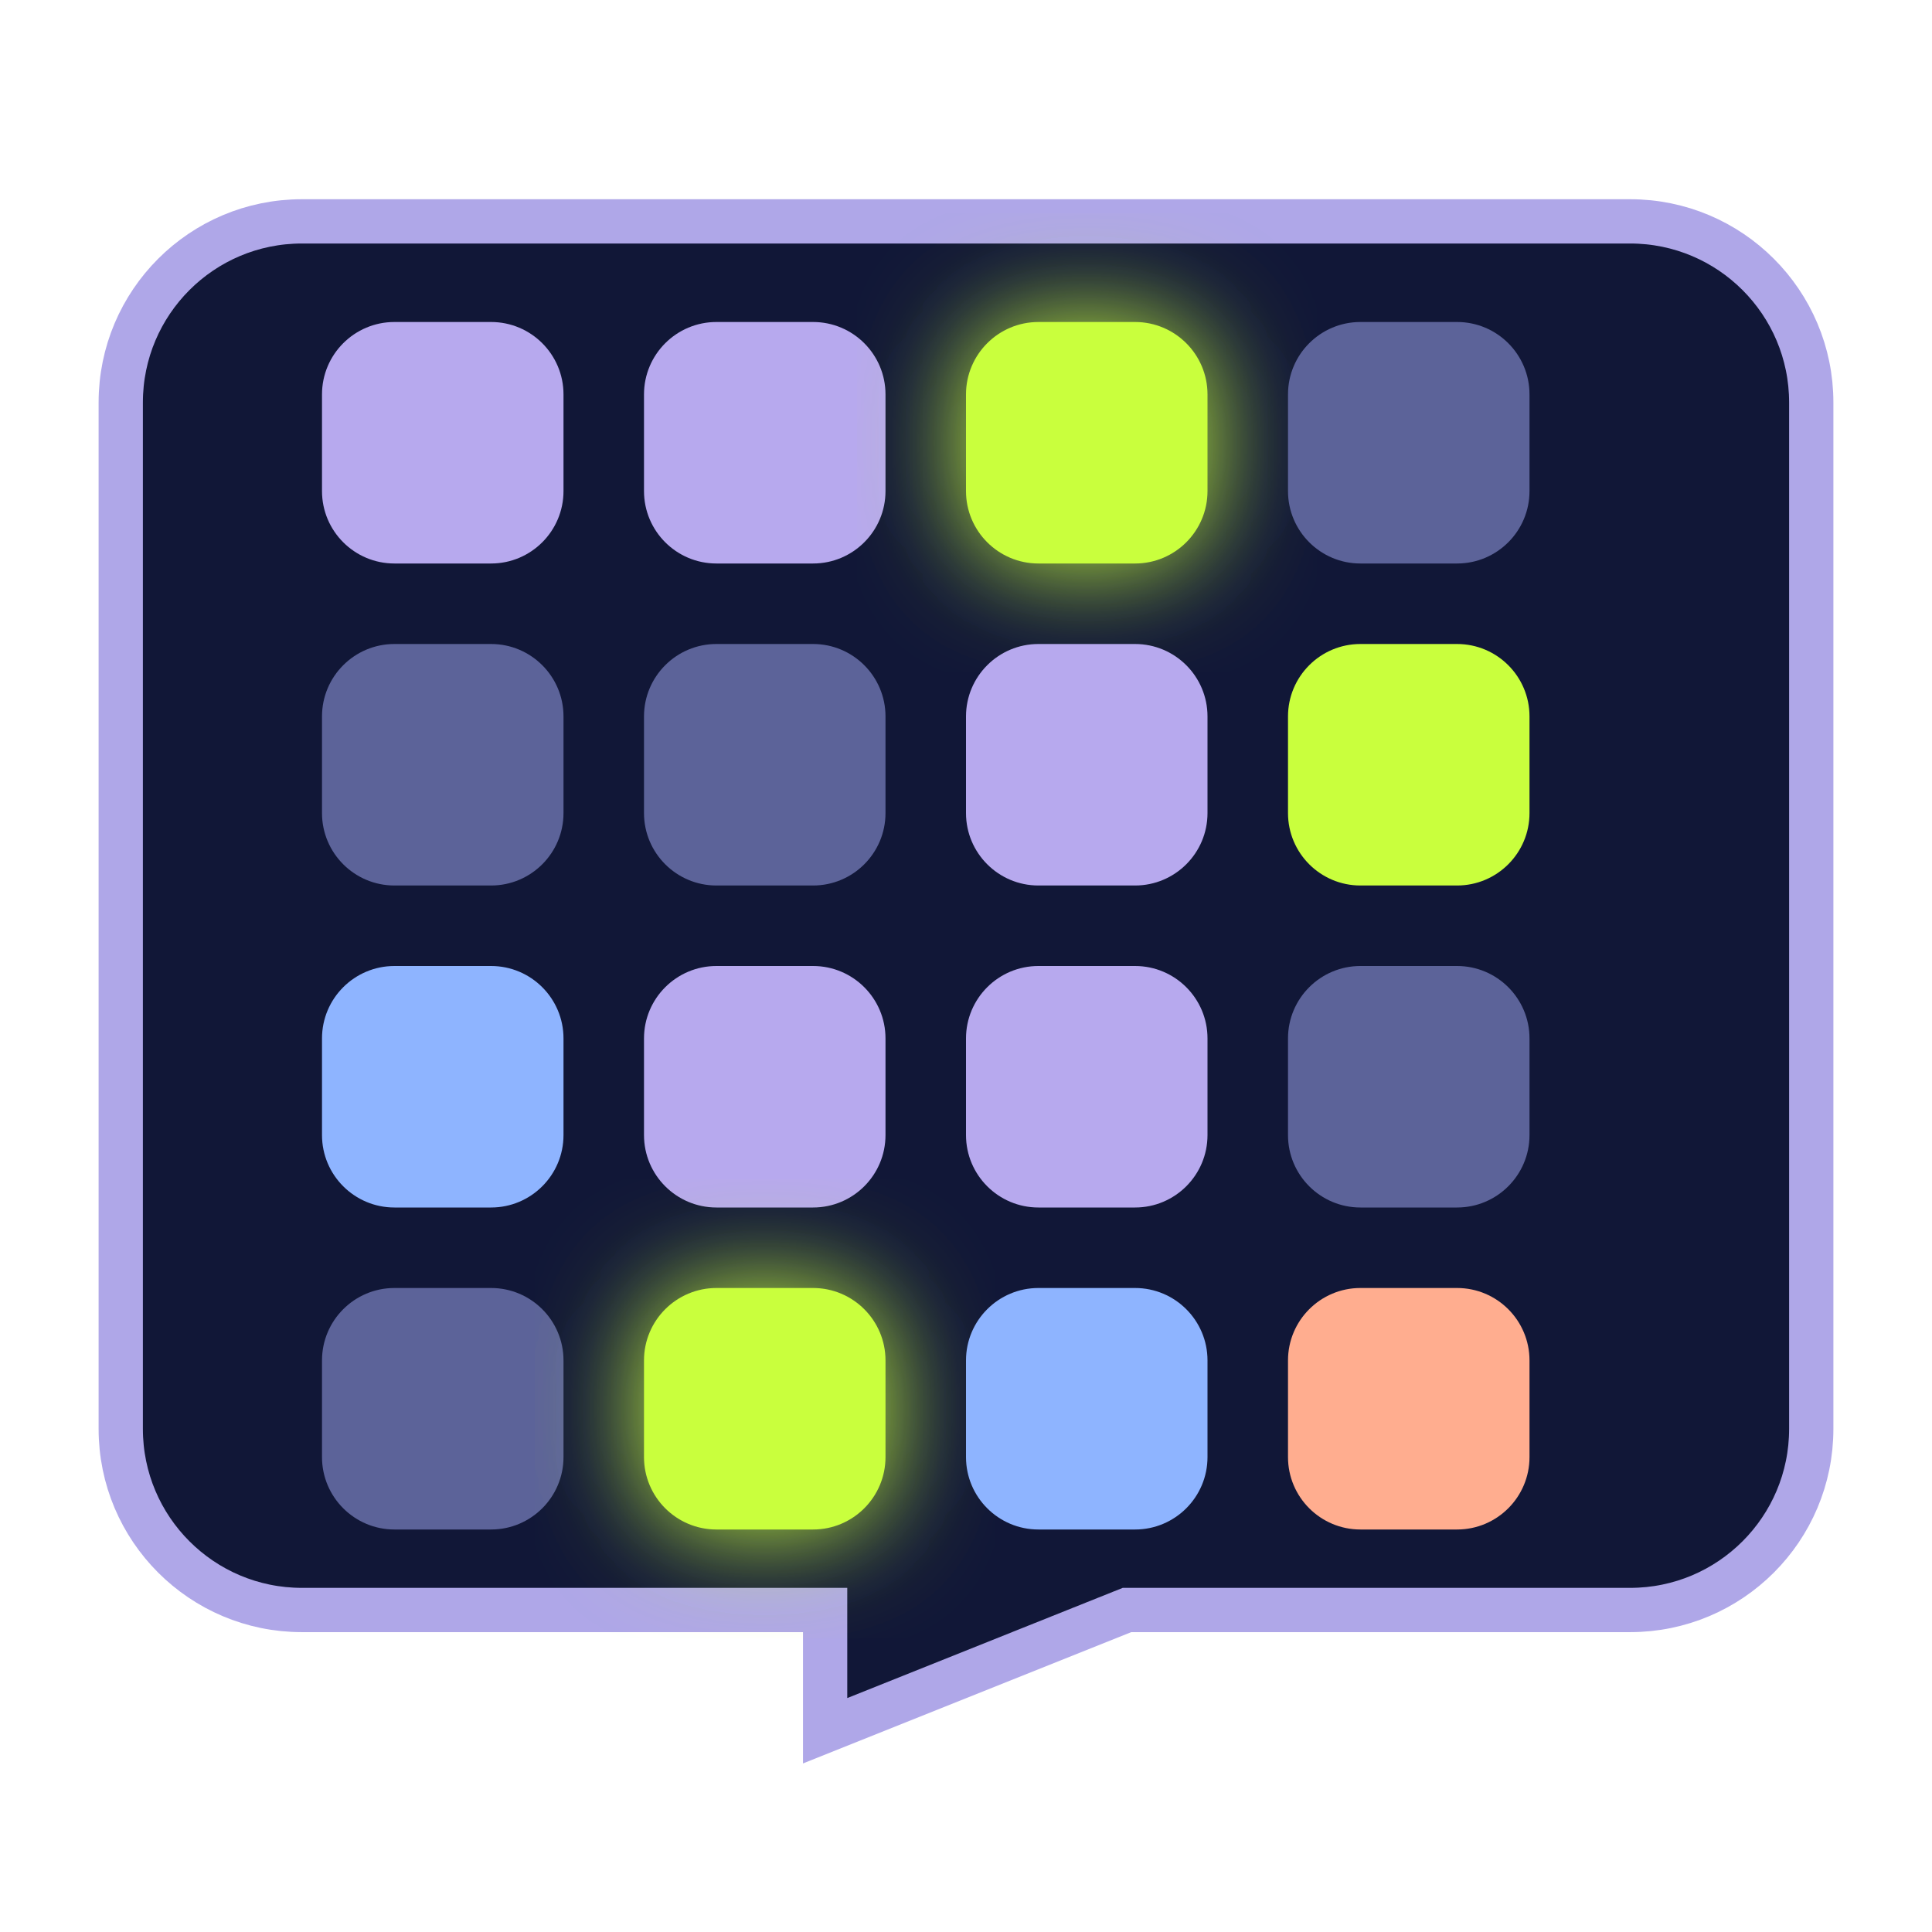
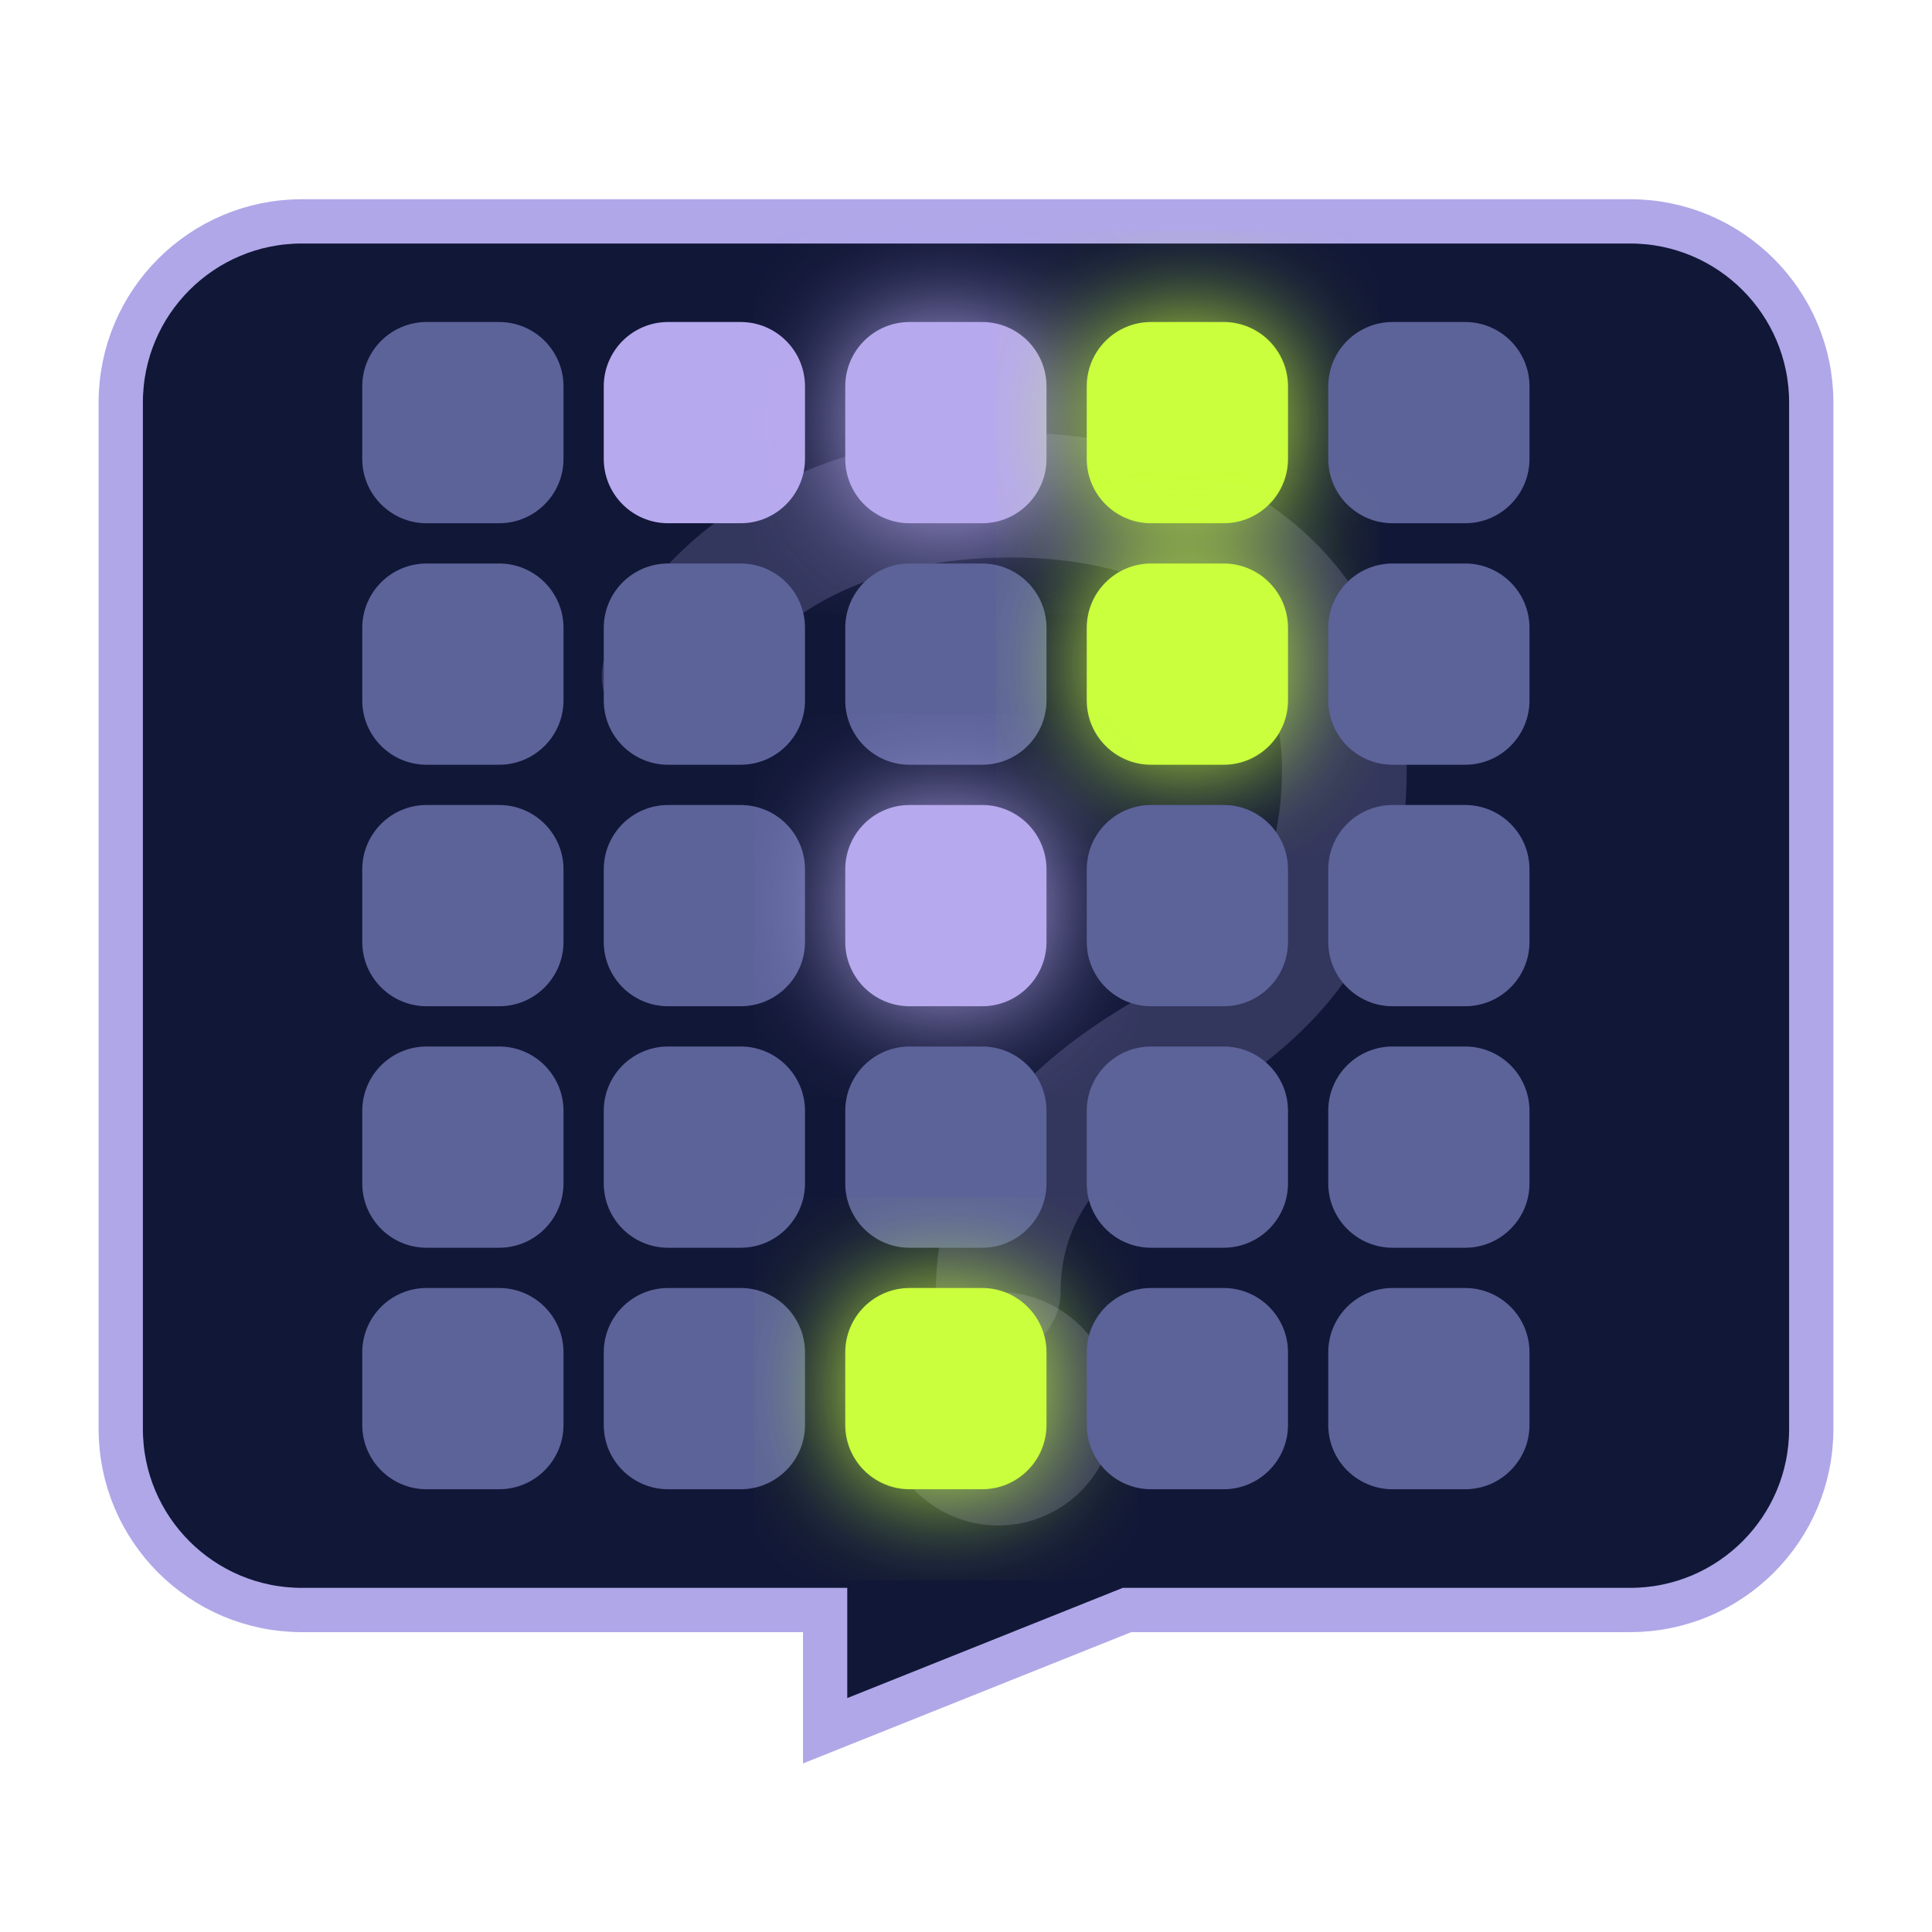
<svg xmlns="http://www.w3.org/2000/svg" width="48" height="48" viewBox="0 0 48 48" fill="none">
  <defs>
    <filter id="glow" x="-45%" y="-45%" width="190%" height="190%">
      <feGaussianBlur stdDeviation="1.35" result="blur" />
      <feMerge>
        <feMergeNode in="blur" />
        <feMergeNode in="SourceGraphic" />
      </feMerge>
    </filter>
  </defs>
  <path d="M7.5 5.5h33A4.5 4.5 0 0 1 45 10v25.5a4.5 4.5 0 0 1-4.5 4.5H28l-7.5 3v-3H7.5A4.5 4.5 0 0 1 3 35.5V10a4.5 4.5 0 0 1 4.5-4.5Z" fill="#111737" stroke="#AFA7E8" stroke-width="1.1" />
+   <path d="M16.5 16.8c1.6-3 4.8-4.5 8.6-4.5 5.1 0 8.3 2.8 8.3 6.8 0 3.6-1.7 5.5-4.6 7.2-2.5 1.5-4 3.3-4 5.8" stroke="#C7BCFF" stroke-opacity=".19" stroke-width="3.1" stroke-linecap="round" stroke-linejoin="round" />
+   <circle cx="24.8" cy="35" r="1.35" fill="none" stroke="#C7BCFF" stroke-opacity=".19" stroke-width="3.1" />
  <g>
-     <rect x="8" y="8" width="6" height="6" rx="1.8" fill="#B7A9EE" />
-     <rect x="16" y="8" width="6" height="6" rx="1.8" fill="#B7A9EE" />
-     <rect x="24" y="8" width="6" height="6" rx="1.8" fill="#C9FF3D" filter="url(#glow)" />
-     <rect x="32" y="8" width="6" height="6" rx="1.8" fill="#5C6399" />
-     <rect x="8" y="16" width="6" height="6" rx="1.8" fill="#5C6399" />
-     <rect x="16" y="16" width="6" height="6" rx="1.8" fill="#5C6399" />
-     <rect x="24" y="16" width="6" height="6" rx="1.8" fill="#B7A9EE" />
-     <rect x="32" y="16" width="6" height="6" rx="1.8" fill="#C9FF3D" />
-     <rect x="8" y="24" width="6" height="6" rx="1.8" fill="#8EB4FF" />
-     <rect x="16" y="24" width="6" height="6" rx="1.8" fill="#B7A9EE" />
-     <rect x="24" y="24" width="6" height="6" rx="1.8" fill="#B7A9EE" />
-     <rect x="32" y="24" width="6" height="6" rx="1.8" fill="#5C6399" />
-     <rect x="8" y="32" width="6" height="6" rx="1.8" fill="#5C6399" />
-     <rect x="16" y="32" width="6" height="6" rx="1.8" fill="#C9FF3D" filter="url(#glow)" />
-     <rect x="24" y="32" width="6" height="6" rx="1.8" fill="#8EB4FF" />
-     <rect x="32" y="32" width="6" height="6" rx="1.8" fill="#FFAD8F" />
+     <rect x="9" y="8" width="5" height="5" rx="1.6" fill="#5C6399" />
+     <rect x="15" y="8" width="5" height="5" rx="1.6" fill="#B7A9EE" />
+     <rect x="21" y="8" width="5" height="5" rx="1.6" fill="#B7A9EE" filter="url(#glow)" />
+     <rect x="27" y="8" width="5" height="5" rx="1.6" fill="#C9FF3D" filter="url(#glow)" />
+     <rect x="33" y="8" width="5" height="5" rx="1.6" fill="#5C6399" />
+     <rect x="9" y="14" width="5" height="5" rx="1.6" fill="#5C6399" />
+     <rect x="15" y="14" width="5" height="5" rx="1.6" fill="#5C6399" />
+     <rect x="21" y="14" width="5" height="5" rx="1.6" fill="#5C6399" />
+     <rect x="27" y="14" width="5" height="5" rx="1.6" fill="#C9FF3D" filter="url(#glow)" />
+     <rect x="33" y="14" width="5" height="5" rx="1.6" fill="#5C6399" />
+     <rect x="9" y="20" width="5" height="5" rx="1.6" fill="#5C6399" />
+     <rect x="15" y="20" width="5" height="5" rx="1.6" fill="#5C6399" />
+     <rect x="21" y="20" width="5" height="5" rx="1.6" fill="#B7A9EE" filter="url(#glow)" />
+     <rect x="27" y="20" width="5" height="5" rx="1.6" fill="#5C6399" />
+     <rect x="33" y="20" width="5" height="5" rx="1.6" fill="#5C6399" />
+     <rect x="9" y="26" width="5" height="5" rx="1.6" fill="#5C6399" />
+     <rect x="15" y="26" width="5" height="5" rx="1.6" fill="#5C6399" />
+     <rect x="21" y="26" width="5" height="5" rx="1.6" fill="#5C6399" />
+     <rect x="27" y="26" width="5" height="5" rx="1.6" fill="#5C6399" />
+     <rect x="33" y="26" width="5" height="5" rx="1.6" fill="#5C6399" />
+     <rect x="9" y="32" width="5" height="5" rx="1.6" fill="#5C6399" />
+     <rect x="15" y="32" width="5" height="5" rx="1.6" fill="#5C6399" />
+     <rect x="21" y="32" width="5" height="5" rx="1.6" fill="#C9FF3D" filter="url(#glow)" />
+     <rect x="27" y="32" width="5" height="5" rx="1.6" fill="#5C6399" />
+     <rect x="33" y="32" width="5" height="5" rx="1.6" fill="#5C6399" />
  </g>
</svg>
